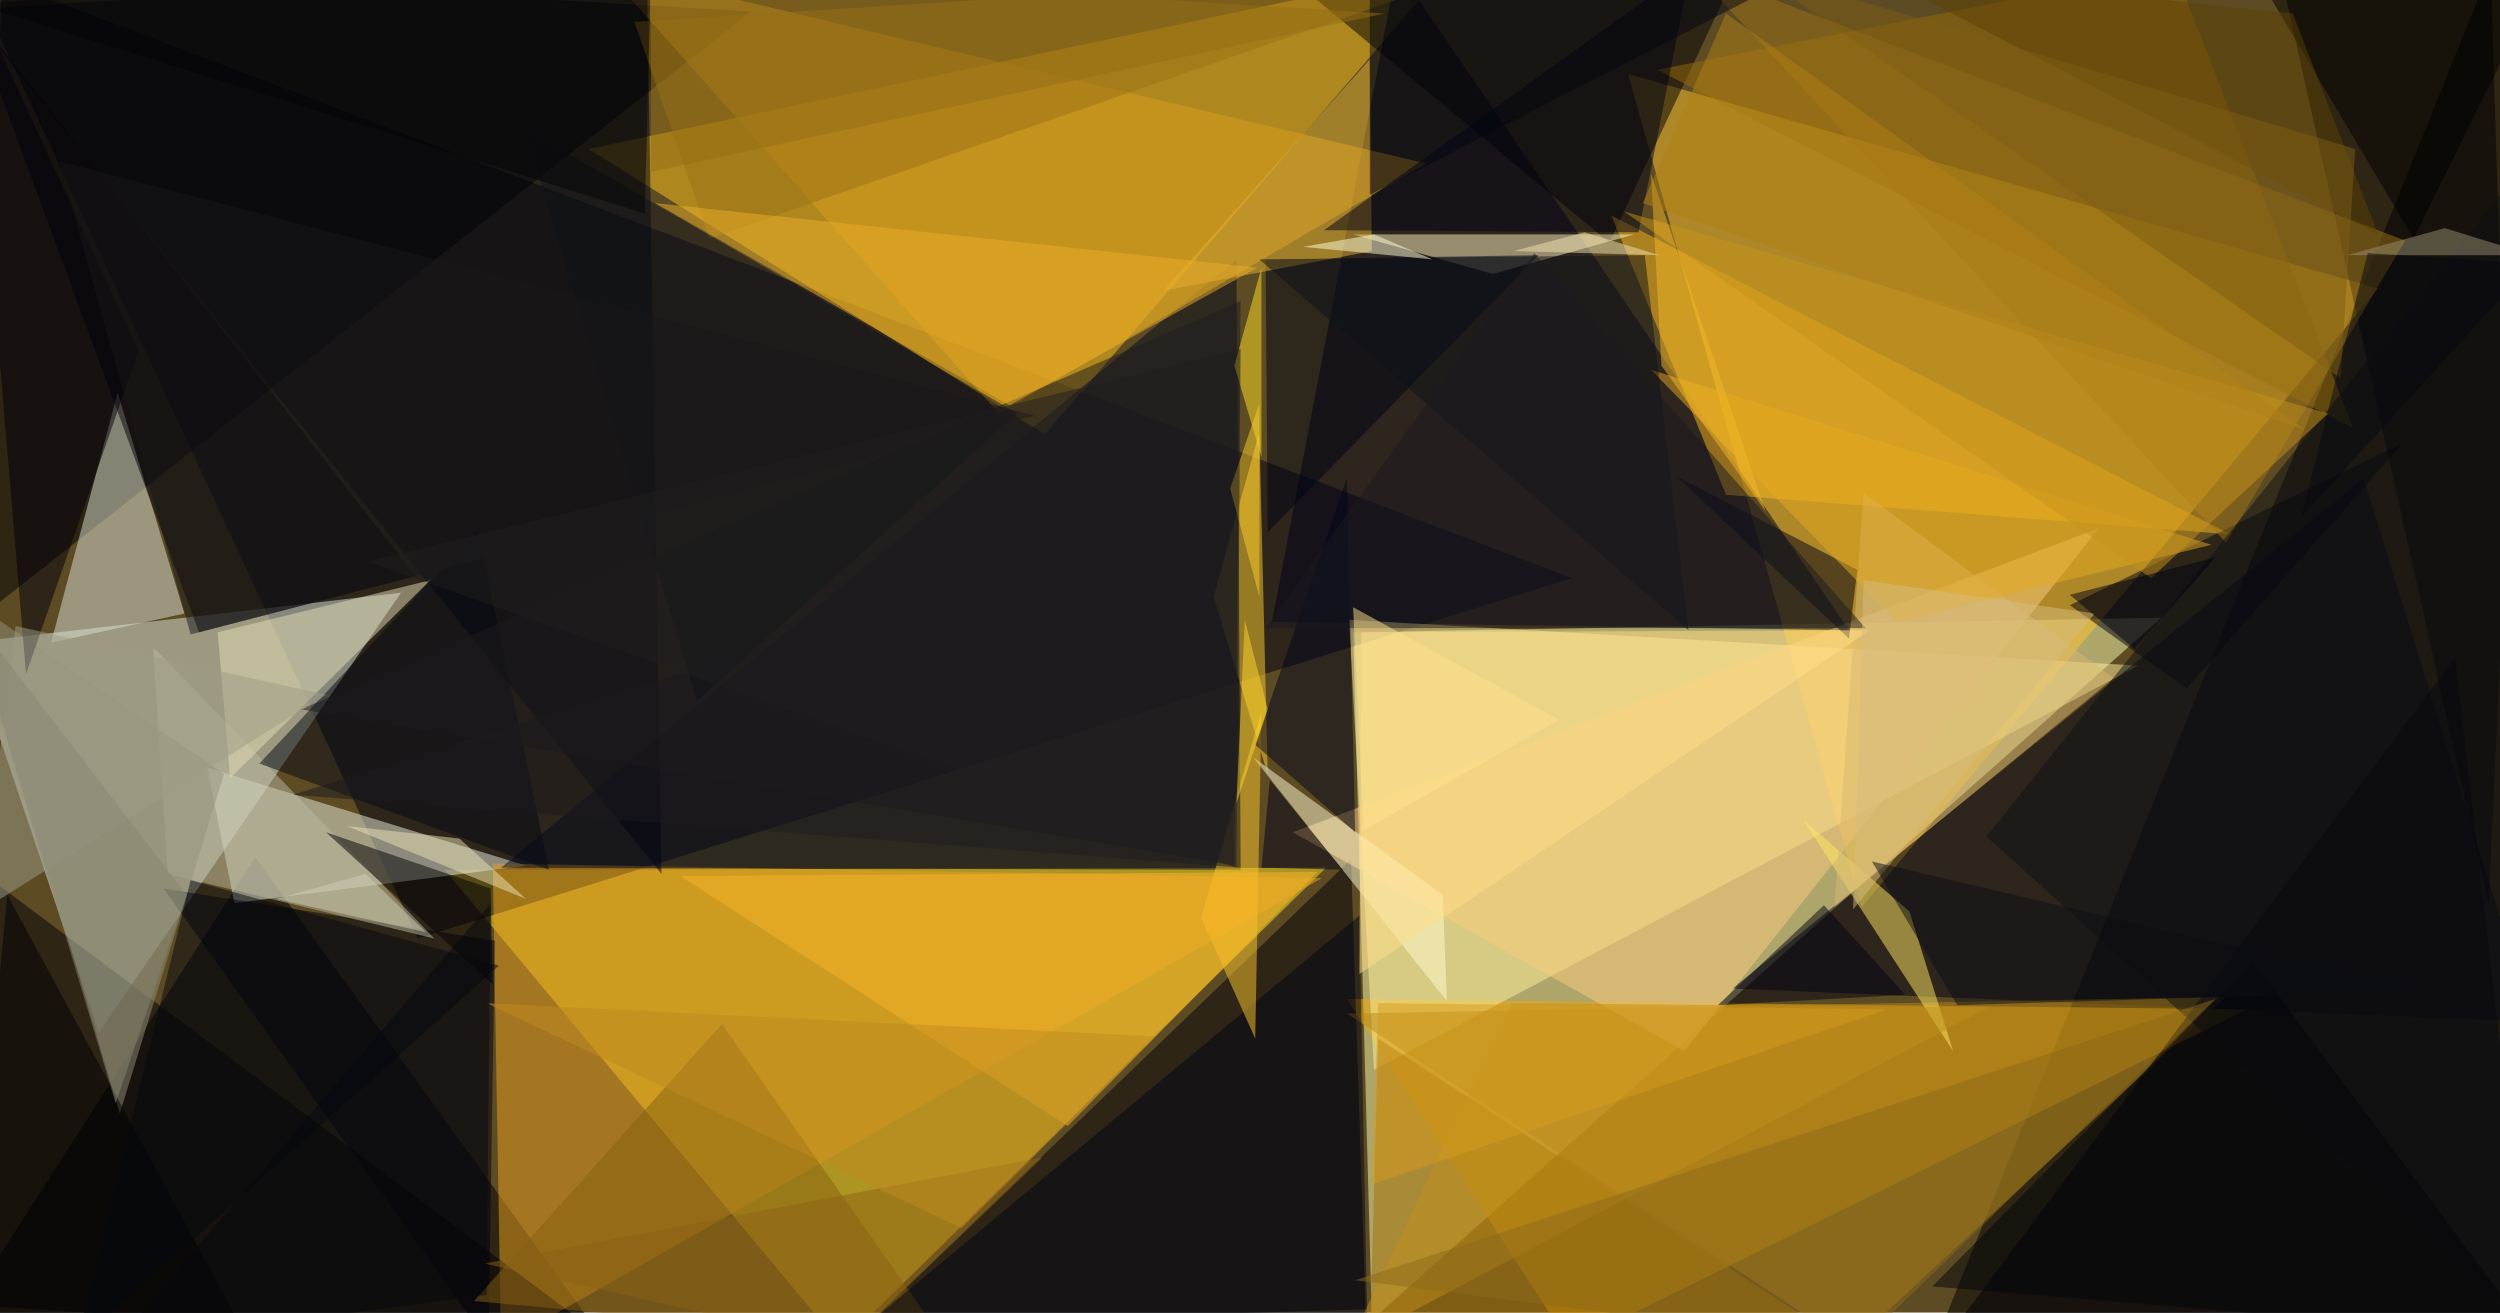
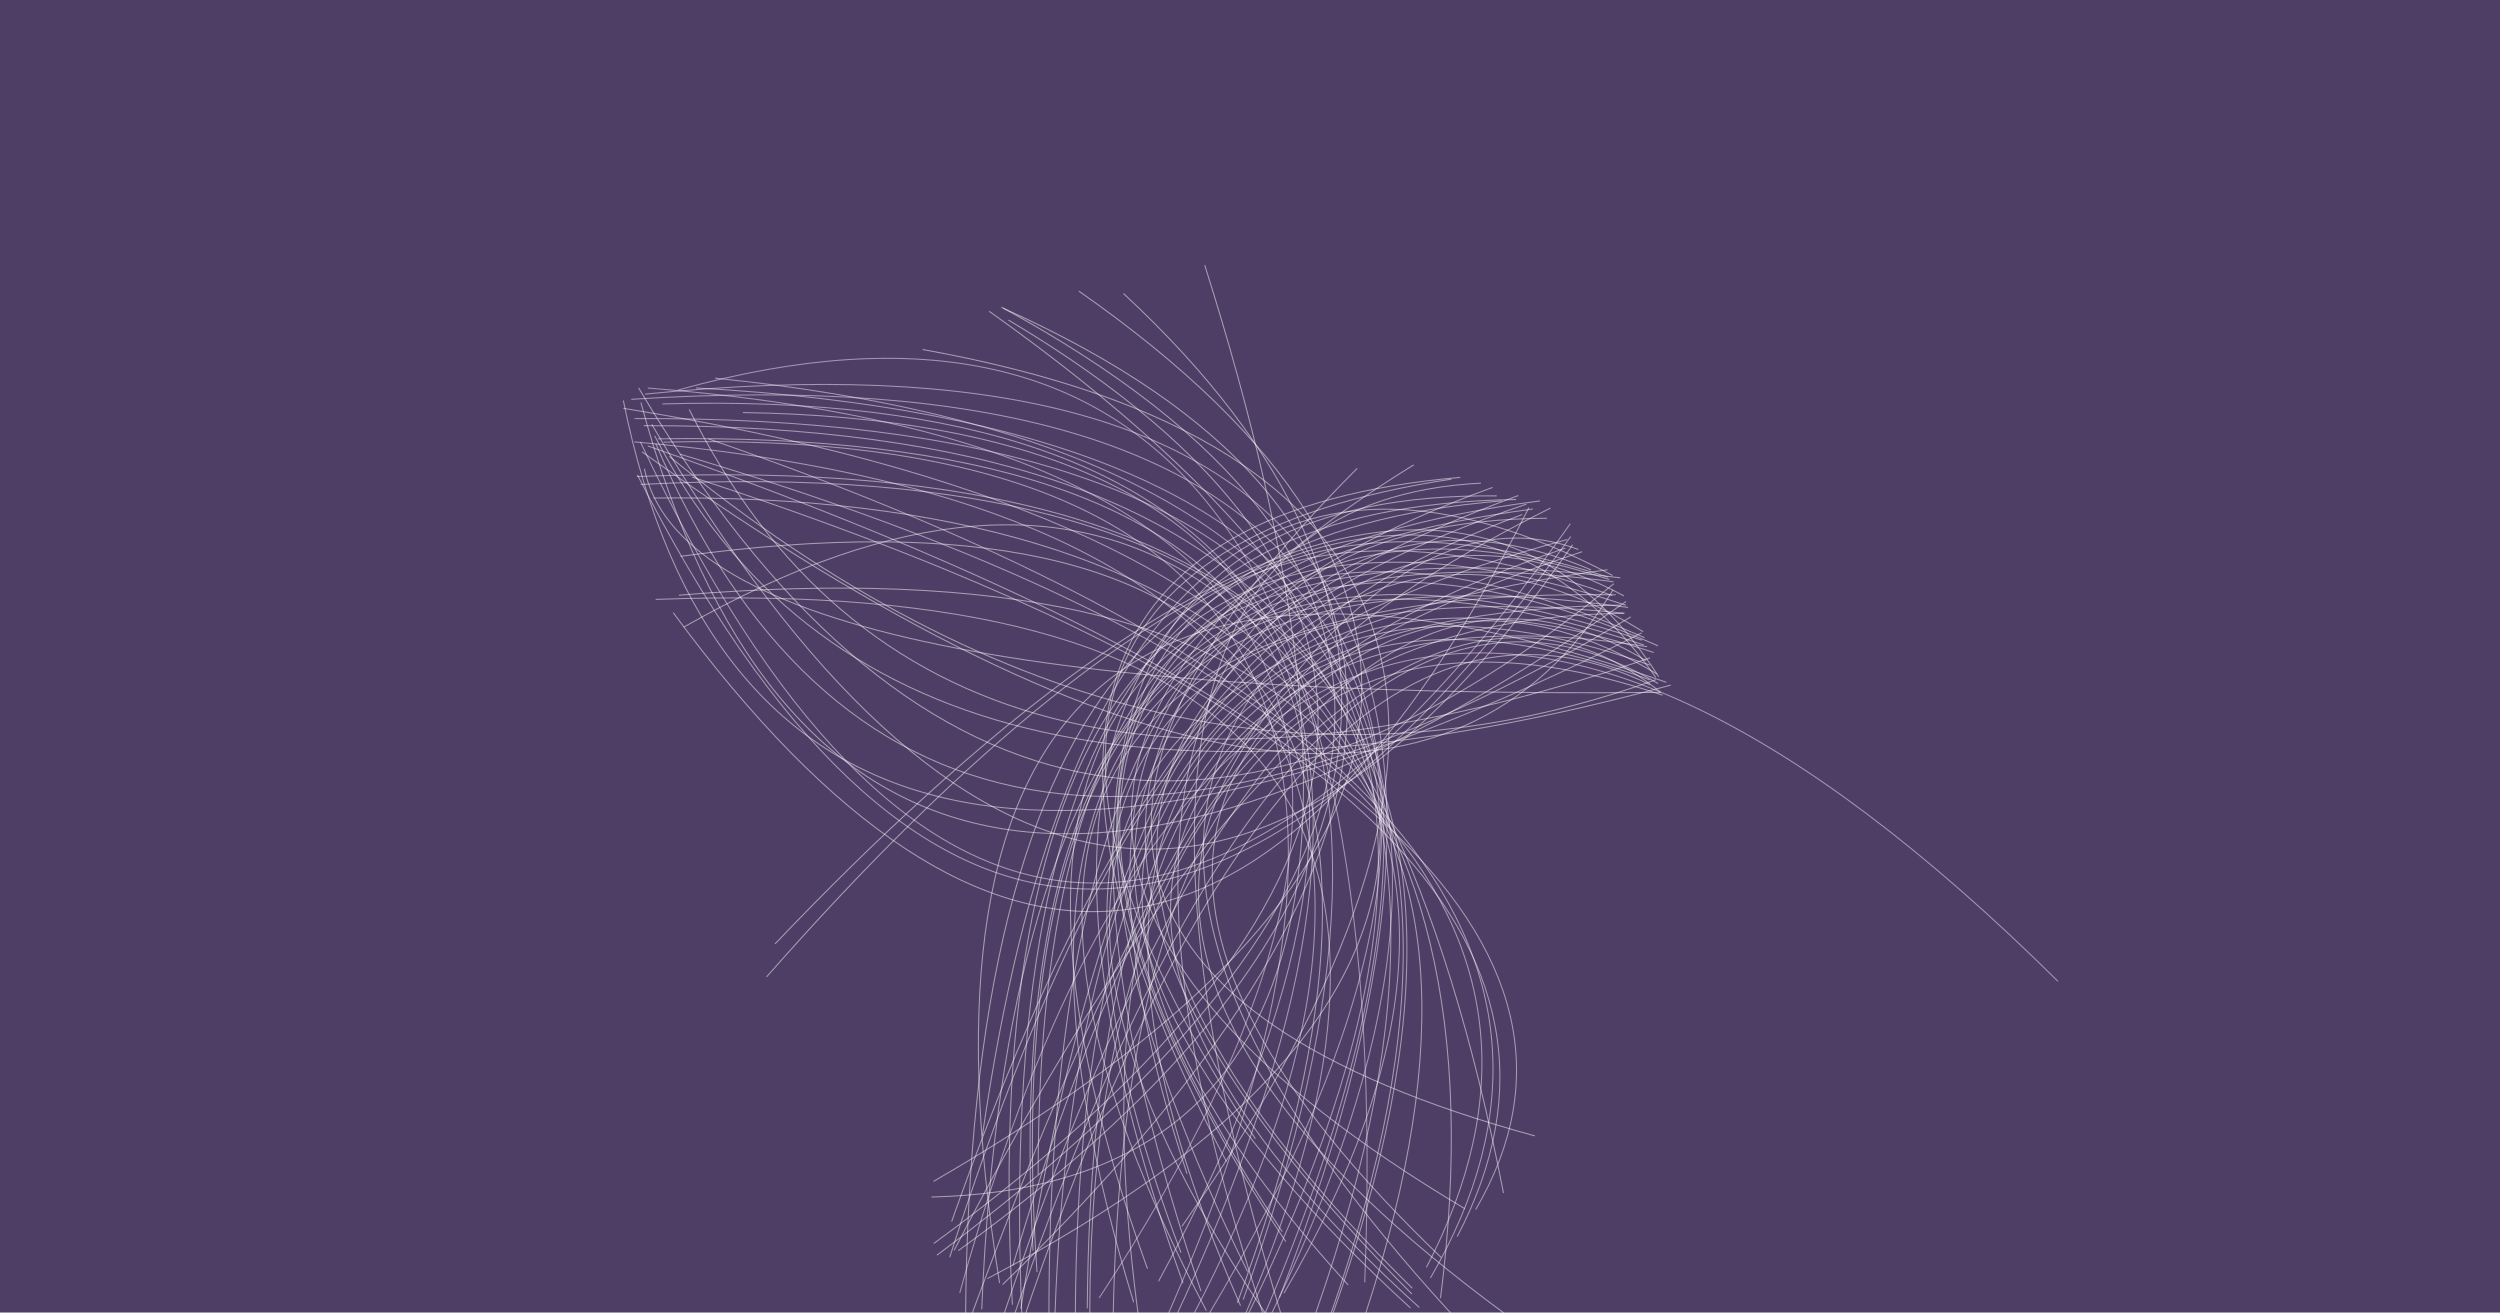
<svg xmlns="http://www.w3.org/2000/svg" version="1.1" width="1200" height="630">
-   <rect x="0" y="0" width="1200" height="630" fill="#5d4b24" />
+   <rect x="0" y="0" width="1200" height="630" fill="#4e3e65" />
  <g transform="scale(1) translate(0.5 0.5)">
-     <polygon fill="#ffffaf" fill-opacity="0.502" points="1037,296 649,303 658,633" />
-     <polygon fill="#ffdf1f" fill-opacity="0.502" points="213,417 636,416 403,645" />
-     <polygon fill="#000000" fill-opacity="0.502" points="1215,631 1195,-16 928,645" />
-     <polygon fill="#000013" fill-opacity="0.502" points="754,277 200,450 -16,-16" />
-     <polygon fill="#ffc62d" fill-opacity="0.502" points="893,435 781,35 1141,138" />
-     <polygon fill="#ffc51a" fill-opacity="0.502" points="501,208 282,71 694,-16" />
-     <polygon fill="#dde7dc" fill-opacity="0.502" points="-16,308 47,495 192,284" />
-     <polygon fill="#f0a707" fill-opacity="0.502" points="753,645 646,479 1078,484" />
-     <polygon fill="#000000" fill-opacity="0.502" points="291,645 -16,626 122,411" />
-     <polygon fill="#000001" fill-opacity="0.502" points="-14,299 360,5 1,-16" />
-     <polygon fill="#00001b" fill-opacity="0.502" points="887,302 670,-16 610,298" />
-     <polygon fill="#000009" fill-opacity="0.502" points="416,635 648,412 655,628" />
-     <polygon fill="#ffef99" fill-opacity="0.502" points="647,297 659,513 1026,319" />
-     <polygon fill="#000014" fill-opacity="0.502" points="831,474 1215,490 1134,229" />
-     <polygon fill="#eaf0dd" fill-opacity="0.502" points="112,433 99,368 252,415" />
-     <polygon fill="#eca11f" fill-opacity="0.502" points="240,645 634,421 236,414" />
-     <polygon fill="#020a1d" fill-opacity="0.502" points="240,416 595,417 593,124" />
-     <polygon fill="#000004" fill-opacity="0.502" points="772,116 613,-16 834,-16" />
-     <polygon fill="#d9e2d5" fill-opacity="0.502" points="56,188 88,294 24,308" />
-     <polygon fill="#da9e1e" fill-opacity="0.502" points="479,198 289,-16 684,78" />
-     <polygon fill="#000009" fill-opacity="0.502" points="-7,420 274,630 -1,645" />
-     <polygon fill="#000007" fill-opacity="0.502" points="1094,-14 1194,434 1215,-16" />
-     <polygon fill="#000410" fill-opacity="0.502" points="-16,4 317,419 310,-16" />
-     <polygon fill="#fab51f" fill-opacity="0.502" points="1070,256 828,237 773,103" />
-     <polygon fill="#00000f" fill-opacity="0.502" points="237,451 234,644 78,426" />
-     <polygon fill="#b7881b" fill-opacity="0.502" points="646,486 888,645 1068,478" />
-     <polygon fill="#ffcf2e" fill-opacity="0.502" points="604,207 608,371 582,286" />
-     <polygon fill="#f9cb7c" fill-opacity="0.502" points="1007,253 808,504 620,399" />
-     <polygon fill="#fff4bb" fill-opacity="0.502" points="649,112 716,131 784,112" />
-     <polygon fill="#986c08" fill-opacity="0.502" points="1129,205 1043,-16 795,33" />
-     <polygon fill="#00000d" fill-opacity="0.502" points="-16,2 199,276 95,303" />
-     <polygon fill="#00000a" fill-opacity="0.502" points="1215,635 1178,315 933,643" />
-     <polygon fill="#00000f" fill-opacity="0.502" points="1153,212 1049,330 993,290" />
-     <polygon fill="#a37003" fill-opacity="0.502" points="657,645 886,645 661,498" />
-     <polygon fill="#ffe762" fill-opacity="0.502" points="937,504 916,437 865,393" />
-     <polygon fill="#9a7114" fill-opacity="0.502" points="714,-16 304,10 340,114" />
-     <polygon fill="#bbbaa1" fill-opacity="0.502" points="73,310 80,419 208,450" />
-     <polygon fill="#fffbd2" fill-opacity="0.502" points="601,363 692,429 694,480" />
-     <polygon fill="#e2ddb6" fill-opacity="0.502" points="104,303 206,278 110,373" />
-     <polygon fill="#93917c" fill-opacity="0.502" points="-16,287 107,371 57,534" />
-     <polygon fill="#000415" fill-opacity="0.502" points="608,255 607,124 738,122" />
-     <polygon fill="#e6b130" fill-opacity="0.502" points="658,120 657,28 558,139" />
-     <polygon fill="#000017" fill-opacity="0.502" points="804,228 887,306 891,273" />
-     <polygon fill="#866110" fill-opacity="0.502" points="454,645 227,624 346,491" />
-     <polygon fill="#000515" fill-opacity="0.502" points="410,640 656,645 652,439" />
-     <polygon fill="#040914" fill-opacity="0.502" points="263,417 229,254 124,366" />
-     <polygon fill="#ffc72c" fill-opacity="0.502" points="602,498 605,341 576,440" />
-     <polygon fill="#1c1b1e" fill-opacity="0.502" points="595,416 594,239 140,381" />
-     <polygon fill="#000003" fill-opacity="0.502" points="236,472 156,399 235,426" />
-     <polygon fill="#d8b875" fill-opacity="0.502" points="1014,325 880,435 894,236" />
-     <polygon fill="#9d7416" fill-opacity="0.502" points="1154,115 811,-16 1068,260" />
-     <polygon fill="#00041d" fill-opacity="0.502" points="646,229 650,399 602,357" />
-     <polygon fill="#000213" fill-opacity="0.502" points="635,110 811,-16 786,111" />
-     <polygon fill="#1c1b1e" fill-opacity="0.502" points="595,144 144,340 592,415" />
-     <polygon fill="#00000c" fill-opacity="0.502" points="12,323 -16,-10 66,168" />
-     <polygon fill="#000000" fill-opacity="0.502" points="1082,-14 1215,-1 1158,114" />
-     <polygon fill="#eaae28" fill-opacity="0.502" points="314,97 484,194 603,128" />
-     <polygon fill="#e6a91f" fill-opacity="0.502" points="792,177 910,298 1061,261" />
-     <polygon fill="#f7b42a" fill-opacity="0.502" points="326,420 632,418 512,540" />
-     <polygon fill="#ffdd87" fill-opacity="0.502" points="652,467 897,302 653,303" />
-     <polygon fill="#ffdf25" fill-opacity="0.502" points="605,219 605,128 592,175" />
-     <polygon fill="#0e1219" fill-opacity="0.502" points="604,124 789,122 810,302" />
-     <polygon fill="#000002" fill-opacity="0.502" points="3,429 120,645 -16,629" />
-     <polygon fill="#020610" fill-opacity="0.502" points="657,-16 657,93 869,-16" />
-     <polygon fill="#0f1014" fill-opacity="0.502" points="953,401 1215,638 1201,91" />
-     <polygon fill="#9d9b85" fill-opacity="0.502" points="7,300 -10,437 156,333" />
-     <polygon fill="#c6911b" fill-opacity="0.502" points="1032,277 1117,198 779,101" />
-     <polygon fill="#0f121a" fill-opacity="0.502" points="251,61 334,336 488,198" />
-     <polygon fill="#5c4305" fill-opacity="0.502" points="894,-16 1141,112 1100,6" />
-     <polygon fill="#050810" fill-opacity="0.502" points="239,463 91,422 36,645" />
-     <polygon fill="#ffffdc" fill-opacity="0.502" points="625,118 659,112 687,124" />
-     <polygon fill="#000310" fill-opacity="0.502" points="914,477 875,434 824,482" />
-     <polygon fill="#040409" fill-opacity="0.502" points="312,-16 309,102 -14,1" />
-     <polygon fill="#1a1b1e" fill-opacity="0.502" points="895,301 607,301 736,121" />
-     <polygon fill="#000019" fill-opacity="0.502" points="609,374 644,417 605,416" />
-     <polygon fill="#978f72" fill-opacity="0.502" points="1126,122 1215,122 1173,109" />
-     <polygon fill="#ffcd2b" fill-opacity="0.502" points="590,234 604,193 604,286" />
-     <polygon fill="#bf8e1e" fill-opacity="0.502" points="647,645 725,481 954,483" />
-     <polygon fill="#f4b726" fill-opacity="0.502" points="797,175 792,83 847,245" />
-     <polygon fill="#181718" fill-opacity="0.502" points="28,77 496,199 91,304" />
-     <polygon fill="#8c6b1a" fill-opacity="0.502" points="1063,479 892,645 650,614" />
-     <polygon fill="#201e1e" fill-opacity="0.502" points="176,269 595,167 593,416" />
-     <polygon fill="#936e16" fill-opacity="0.502" points="312,-16 312,82 664,6" />
-     <polygon fill="#03050b" fill-opacity="0.502" points="1215,641 1081,461 927,617" />
-     <polygon fill="#8b6214" fill-opacity="0.502" points="500,555 232,606 406,645" />
-     <polygon fill="#d5bc7e" fill-opacity="0.502" points="1005,294 889,436 894,278" />
-     <polygon fill="#eae1b3" fill-opacity="0.502" points="220,402 166,396 252,431" />
-     <polygon fill="#ffd62b" fill-opacity="0.502" points="608,340 593,385 597,297" />
-     <polygon fill="#ffe28e" fill-opacity="0.502" points="748,345 649,291 654,398" />
-     <polygon fill="#f1e4b6" fill-opacity="0.502" points="796,122 726,120 760,111" />
-     <polygon fill="#cecfb6" fill-opacity="0.502" points="175,419 132,431 204,447" />
-     <polygon fill="#000011" fill-opacity="0.502" points="1024,311 1063,267 993,285" />
-     <polygon fill="#7e5f14" fill-opacity="0.502" points="1123,181 1130,71 839,-16" />
-     <polygon fill="#bf8920" fill-opacity="0.502" points="461,589 233,481 554,497" />
-     <polygon fill="#af7f17" fill-opacity="0.502" points="828,6 1106,206 788,97" />
-     <polygon fill="#0c0f14" fill-opacity="0.502" points="898,413 939,482 1162,475" />
-     <polygon fill="#060810" fill-opacity="0.502" points="1136,121 1215,126 1104,248" />
-     <polygon fill="#888671" fill-opacity="0.502" points="89,429 -16,292 55,529" />
-     <polygon fill="#d59c1d" fill-opacity="0.502" points="661,481 905,484 658,568" />
-     <polygon fill="#07090e" fill-opacity="0.502" points="54,645 233,621 235,433" />
+     <path stroke="#ffffff" stroke-opacity="0.502" fill="none" d="M 676.505 627.334 Q 387.718 363.054, 728.3 237.349" stroke-width="0.5" />
+     <path stroke="#ffffff" stroke-opacity="0.502" fill="none" d="M 791.428 318.758 Q 513.205 219.978, 515.663 645" stroke-width="0.5" />
+     <path stroke="#ffffff" stroke-opacity="0.502" fill="none" d="M 614.974 590.701 Q 412.583 286.155, 735.244 243.844" stroke-width="0.5" />
+     <path stroke="#ffffff" stroke-opacity="0.502" fill="none" d="M 455.356 603.005 Q 590.395 180.311, 788.201 302.718" stroke-width="0.5" />
+     <path stroke="#ffffff" stroke-opacity="0.502" fill="none" d="M 457.496 599.68 Q 654.453 217.996, 796.403 331.615" stroke-width="0.5" />
+     <path stroke="#ffffff" stroke-opacity="0.502" fill="none" d="M 751.785 258.453 Q 405.551 351.778, 646.619 616.288" stroke-width="0.5" />
+     <path stroke="#fff6ff" stroke-opacity="0.502" fill="none" d="M 308.507 203.821 Q 787.614 202.916, 626.592 642.168" stroke-width="0.5" />
+     <path stroke="#ffffff" stroke-opacity="0.502" fill="none" d="M 717.941 237.522 Q 445.455 234.744, 575.974 619.257" stroke-width="0.5" />
+     <path stroke="#ffffff" stroke-opacity="0.502" fill="none" d="M 505.445 645 Q 515.867 220.119, 793.285 312.708" stroke-width="0.5" />
+     <path stroke="#ffffff" stroke-opacity="0.502" fill="none" d="M 569.256 562.88 Q 462.053 237.425, 773.939 278.746" stroke-width="0.5" />
+     <path stroke="#ffffff" stroke-opacity="0.502" fill="none" d="M 502.995 635.275 Q 501.706 189.213, 771.965 277.676" stroke-width="0.5" />
+     <path stroke="#ffffff" stroke-opacity="0.502" fill="none" d="M 547.028 639.347 Q 493.74 263.218, 790.101 309.881" stroke-width="0.5" />
+     <path stroke="#ffffff" stroke-opacity="0.502" fill="none" d="M 779.343 293.845 Q 436.677 259.328, 566.353 600.758" stroke-width="0.5" />
+     <path stroke="#ffffff" stroke-opacity="0.502" fill="none" d="M 754.358 260.968 Q 533.091 579.698, 312.355 203.179" stroke-width="0.5" />
+     <path stroke="#ffffff" stroke-opacity="0.502" fill="none" d="M 490.086 633.305 Q 470.525 179.737, 771.442 276.523" stroke-width="0.5" />
+     <path stroke="#fffcff" stroke-opacity="0.502" fill="none" d="M 779.99 288.228 Q 404.049 551.656, 307.137 192.728" stroke-width="0.5" />
+     <path stroke="#fffdff" stroke-opacity="0.502" fill="none" d="M 690.94 622.629 Q 740.742 233.059, 313.107 238.563" stroke-width="0.5" />
+     <path stroke="#ffeeff" stroke-opacity="0.502" fill="none" d="M 302.501 191.177 Q 813.181 157.987, 601.912 641.092" stroke-width="0.5" />
+     <path stroke="#ffffff" stroke-opacity="0.502" fill="none" d="M 456.298 585.839 Q 596.928 187.278, 779.037 285.553" stroke-width="0.5" />
+     <path stroke="#ffffff" stroke-opacity="0.502" fill="none" d="M 521.387 627.494 Q 524.563 227.644, 791.378 325.819" stroke-width="0.5" />
+     <path stroke="#ffffff" stroke-opacity="0.502" fill="none" d="M 677.212 620.626 Q 403.145 346.61, 715.929 233.468" stroke-width="0.5" />
+     <path stroke="#fff7ff" stroke-opacity="0.502" fill="none" d="M 633.006 645 Q 794.119 206.92, 307.043 232.034" stroke-width="0.5" />
+     <path stroke="#fff3ff" stroke-opacity="0.502" fill="none" d="M 615.806 620.235 Q 814.942 278.632, 298.728 195.505" stroke-width="0.5" />
+     <path stroke="#ffffff" stroke-opacity="0.502" fill="none" d="M 775.07 284.996 Q 395.147 279.201, 578.557 628.629" stroke-width="0.5" />
+     <path stroke="#ffffff" stroke-opacity="0.502" fill="none" d="M 538.754 140.377 Q 782.349 366.297, 459.468 599.823" stroke-width="0.5" />
+     <path stroke="#fffaff" stroke-opacity="0.502" fill="none" d="M 787.483 303.27 Q 364.693 518.106, 298.699 191.725" stroke-width="0.5" />
+     <path stroke="#fff0ff" stroke-opacity="0.502" fill="none" d="M 596.24 623.305 Q 756.599 180.902, 317.424 193.385" stroke-width="0.5" />
+     <path stroke="#ffffff" stroke-opacity="0.502" fill="none" d="M 779.98 290.04 Q 462.194 183.491, 485.439 625.771" stroke-width="0.5" />
+     <path stroke="#fffeff" stroke-opacity="0.502" fill="none" d="M 326.135 266.554 Q 746.524 209.054, 593.41 624.889" stroke-width="0.5" />
+     <path stroke="#fff3ff" stroke-opacity="0.502" fill="none" d="M 305.29 228.229 Q 797.935 208.628, 633.798 645" stroke-width="0.5" />
+     <path stroke="#ffffff" stroke-opacity="0.502" fill="none" d="M 778.874 293.911 Q 521.434 296.719, 522.606 634.409" stroke-width="0.5" />
+     <path stroke="#ffffff" stroke-opacity="0.502" fill="none" d="M 594.951 626.233 Q 450.002 295.045, 777.364 289.955" stroke-width="0.5" />
+     <path stroke="#fffeff" stroke-opacity="0.502" fill="none" d="M 306.044 185.691 Q 496.806 507.953, 774.137 279.675" stroke-width="0.5" />
+     <path stroke="#fffdff" stroke-opacity="0.502" fill="none" d="M 325.354 285.203 Q 786.809 246.729, 651.201 641.342" stroke-width="0.5" />
+     <path stroke="#fff5ff" stroke-opacity="0.502" fill="none" d="M 555.605 614.526 Q 778.686 203.131, 315.354 210.138" stroke-width="0.5" />
+     <path stroke="#fffcff" stroke-opacity="0.502" fill="none" d="M 721.169 572.144 Q 634.56 125.995, 327.787 300.472" stroke-width="0.5" />
+     <path stroke="#ffffff" stroke-opacity="0.502" fill="none" d="M 742.012 248.255 Q 477.309 250.003, 608.204 637.502" stroke-width="0.5" />
+     <path stroke="#ffffff" stroke-opacity="0.502" fill="none" d="M 533.657 645 Q 536.656 245.098, 797.559 333.185" stroke-width="0.5" />
+     <path stroke="#ffebff" stroke-opacity="0.502" fill="none" d="M 309.135 188.677 Q 800.869 138.879, 613.605 622.411" stroke-width="0.5" />
+     <path stroke="#ffffff" stroke-opacity="0.502" fill="none" d="M 757.13 263.254 Q 618.915 212.195, 463.832 636.172" stroke-width="0.5" />
+     <path stroke="#ffffff" stroke-opacity="0.502" fill="none" d="M 497.252 610.09 Q 469.567 202.871, 788.51 309.082" stroke-width="0.5" />
+     <path stroke="#fff0ff" stroke-opacity="0.502" fill="none" d="M 570.929 633.303 Q 770.555 252.872, 303.975 211.61" stroke-width="0.5" />
+     <path stroke="#ffebff" stroke-opacity="0.502" fill="none" d="M 460.172 620.103 Q 606.166 92.852, 987.341 470.555" stroke-width="0.5" />
+     <path stroke="#ffffff" stroke-opacity="0.502" fill="none" d="M 773.509 275.726 Q 528.876 146.07, 471.026 544.641" stroke-width="0.5" />
+     <path stroke="#ffffff" stroke-opacity="0.502" fill="none" d="M 795.692 324.321 Q 673.881 135.43, 371.495 452.588" stroke-width="0.5" />
+     <path stroke="#ffffff" stroke-opacity="0.502" fill="none" d="M 320.78 218.558 Q 556.316 411.47, 794.286 325.769" stroke-width="0.5" />
+     <path stroke="#fffeff" stroke-opacity="0.502" fill="none" d="M 474.316 148.923 Q 850.113 415.95, 473.478 613.213" stroke-width="0.5" />
+     <path stroke="#ffffff" stroke-opacity="0.502" fill="none" d="M 480.997 147.435 Q 811.502 295.842, 480.738 616.114" stroke-width="0.5" />
+     <path stroke="#fff5ff" stroke-opacity="0.502" fill="none" d="M 707.844 580.081 Q 817.831 391.542, 310.416 213.542" stroke-width="0.5" />
+     <path stroke="#fff6ff" stroke-opacity="0.502" fill="none" d="M 305.448 227.393 Q 499.703 609.675, 753.435 257.044" stroke-width="0.5" />
+     <path stroke="#fffdff" stroke-opacity="0.502" fill="none" d="M 314.289 212.495 Q 438.476 502.706, 782.288 295.59" stroke-width="0.5" />
+     <path stroke="#ffffff" stroke-opacity="0.502" fill="none" d="M 470.731 627.989 Q 489.548 175.623, 795.33 309.471" stroke-width="0.5" />
+     <path stroke="#ffffff" stroke-opacity="0.502" fill="none" d="M 780.951 291.061 Q 426.834 242.118, 543.661 624.598" stroke-width="0.5" />
+     <path stroke="#ffffff" stroke-opacity="0.502" fill="none" d="M 794.863 323.043 Q 603.685 208.585, 485.664 607.027" stroke-width="0.5" />
+     <path stroke="#fff4ff" stroke-opacity="0.502" fill="none" d="M 325.921 217.508 Q 812.08 361.893, 684.179 607.865" stroke-width="0.5" />
+     <path stroke="#ffffff" stroke-opacity="0.502" fill="none" d="M 720.405 239.922 Q 427.678 264.022, 598.313 609.824" stroke-width="0.5" />
+     <path stroke="#ffffff" stroke-opacity="0.502" fill="none" d="M 577.781 126.807 Q 717.174 567.162, 446.619 574.08" stroke-width="0.5" />
+     <path stroke="#ffffff" stroke-opacity="0.502" fill="none" d="M 696.194 229.474 Q 420.612 271.382, 602.083 546.111" stroke-width="0.5" />
+     <path stroke="#ffffff" stroke-opacity="0.502" fill="none" d="M 481.089 631.201 Q 620.875 214.622, 789.552 316.585" stroke-width="0.5" />
+     <path stroke="#ffeeff" stroke-opacity="0.502" fill="none" d="M 595.981 635.651 Q 813.69 198.149, 304.052 200.415" stroke-width="0.5" />
+     <path stroke="#ffffff" stroke-opacity="0.502" fill="none" d="M 795.341 327.607 Q 622.775 225.325, 481.473 645" stroke-width="0.5" />
+     <path stroke="#ffffff" stroke-opacity="0.502" fill="none" d="M 678.078 222.64 Q 395.327 396.661, 702.658 579.701" stroke-width="0.5" />
+     <path stroke="#ffffff" stroke-opacity="0.502" fill="none" d="M 758.918 264.312 Q 407.821 380.334, 680.747 627.083" stroke-width="0.5" />
+     <path stroke="#ffffff" stroke-opacity="0.502" fill="none" d="M 567.343 615.418 Q 434.352 243.754, 727.232 239.264" stroke-width="0.5" />
+     <path stroke="#fff4ff" stroke-opacity="0.502" fill="none" d="M 562.368 634.761 Q 765.713 203.848, 356.099 197.522" stroke-width="0.5" />
+     <path stroke="#ffffff" stroke-opacity="0.502" fill="none" d="M 588.203 557.107 Q 427.799 252.106, 700.46 228.642" stroke-width="0.5" />
+     <path stroke="#ffffff" stroke-opacity="0.502" fill="none" d="M 787.59 306.791 Q 473.623 201.781, 495.349 599.889" stroke-width="0.5" />
+     <path stroke="#ffe7ff" stroke-opacity="0.502" fill="none" d="M 324.961 186.72 Q 675.055 89.303, 654.575 615.03" stroke-width="0.5" />
+     <path stroke="#ffefff" stroke-opacity="0.502" fill="none" d="M 306.879 211.627 Q 496.837 614.485, 753.258 250.862" stroke-width="0.5" />
+     <path stroke="#ffefff" stroke-opacity="0.502" fill="none" d="M 555.382 641.047 Q 754.846 201.05, 318.121 211.73" stroke-width="0.5" />
+     <path stroke="#ffffff" stroke-opacity="0.502" fill="none" d="M 462.968 633.404 Q 465.735 174.703, 773.379 285.369" stroke-width="0.5" />
+     <path stroke="#fffbff" stroke-opacity="0.502" fill="none" d="M 566.807 588.164 Q 815.266 234.204, 442.341 167.266" stroke-width="0.5" />
+     <path stroke="#ffffff" stroke-opacity="0.502" fill="none" d="M 489.494 627.693 Q 559.148 186.752, 763.181 272.999" stroke-width="0.5" />
+     <path stroke="#ffffff" stroke-opacity="0.502" fill="none" d="M 730.118 246.503 Q 438.634 354.42, 702.33 636.778" stroke-width="0.5" />
+     <path stroke="#fffcff" stroke-opacity="0.502" fill="none" d="M 313.76 208.706 Q 427.738 429.81, 801.481 328.345" stroke-width="0.5" />
+     <path stroke="#ffffff" stroke-opacity="0.502" fill="none" d="M 480.127 146.885 Q 815.164 329.017, 449.234 601.988" stroke-width="0.5" />
+     <path stroke="#fff6ff" stroke-opacity="0.502" fill="none" d="M 698.952 593.05 Q 808.601 383.901, 331.749 228.503" stroke-width="0.5" />
+     <path stroke="#ffecff" stroke-opacity="0.502" fill="none" d="M 570.882 644.952 Q 836.585 213.776, 333.582 185.718" stroke-width="0.5" />
+     <path stroke="#ffffff" stroke-opacity="0.502" fill="none" d="M 447.711 596.375 Q 797.715 340.065, 483.572 153.143" stroke-width="0.5" />
+     <path stroke="#ffffff" stroke-opacity="0.502" fill="none" d="M 710.353 231.398 Q 495.518 242.607, 616.16 636.142" stroke-width="0.5" />
+     <path stroke="#ffffff" stroke-opacity="0.502" fill="none" d="M 773.77 282.647 Q 660.409 468.04, 307.635 216.369" stroke-width="0.5" />
+     <path stroke="#ffffff" stroke-opacity="0.502" fill="none" d="M 732.18 241.473 Q 407.236 351.841, 677.396 617.87" stroke-width="0.5" />
+     <path stroke="#fff3ff" stroke-opacity="0.502" fill="none" d="M 596.059 633.122 Q 754.659 270.73, 314.208 287.217" stroke-width="0.5" />
+     <path stroke="#ffffff" stroke-opacity="0.502" fill="none" d="M 616.675 595.485 Q 408.257 282.723, 738.687 239.936" stroke-width="0.5" />
+     <path stroke="#ffffff" stroke-opacity="0.502" fill="none" d="M 517.374 139.258 Q 820.237 350.878, 447.58 566.571" stroke-width="0.5" />
+     <path stroke="#ffffff" stroke-opacity="0.502" fill="none" d="M 617.357 645 Q 389.255 323.818, 771.122 272.966" stroke-width="0.5" />
+     <path stroke="#fffeff" stroke-opacity="0.502" fill="none" d="M 791.495 315.269 Q 448.331 432.851, 330.303 195.991" stroke-width="0.5" />
+     <path stroke="#fff1ff" stroke-opacity="0.502" fill="none" d="M 686.102 612.955 Q 822.523 377.59, 339.422 210.096" stroke-width="0.5" />
+     <path stroke="#ffe9ff" stroke-opacity="0.502" fill="none" d="M 342.749 181.025 Q 809.705 228.128, 606.02 637.819" stroke-width="0.5" />
+     <path stroke="#ffffff" stroke-opacity="0.502" fill="none" d="M 721.719 630.008 Q 417.23 406.11, 743.727 243.363" stroke-width="0.5" />
+     <path stroke="#ffffff" stroke-opacity="0.502" fill="none" d="M 650.982 224.313 Q 417.137 457.461, 736.195 544.725" stroke-width="0.5" />
+     <path stroke="#ffffff" stroke-opacity="0.502" fill="none" d="M 367.459 468.389 Q 659.969 135.887, 794.268 324.62" stroke-width="0.5" />
+     <path stroke="#ffffff" stroke-opacity="0.502" fill="none" d="M 486.748 645 Q 619.358 244.425, 791.507 328.175" stroke-width="0.5" />
+     <path stroke="#fffeff" stroke-opacity="0.502" fill="none" d="M 308.801 224.464 Q 331.748 336.353, 796.768 331.852" stroke-width="0.5" />
+     <path stroke="#ffffff" stroke-opacity="0.502" fill="none" d="M 550.271 608.472 Q 414.531 231.808, 777.256 276.854" stroke-width="0.5" />
+     <path stroke="#ffe5ff" stroke-opacity="0.502" fill="none" d="M 310.452 185.749 Q 789.575 223.496, 527.092 622.521" stroke-width="0.5" />
+     <path stroke="#ffffff" stroke-opacity="0.502" fill="none" d="M 750.899 262.599 Q 444.925 366.818, 691.276 603.11" stroke-width="0.5" />
+     <path stroke="#fffcff" stroke-opacity="0.502" fill="none" d="M 733.366 243.151 Q 551.023 603.908, 322.649 293.582" stroke-width="0.5" />
+     <path stroke="#ffffff" stroke-opacity="0.502" fill="none" d="M 497.81 563.331 Q 497.935 178.183, 788.851 305.572" stroke-width="0.5" />
+     <path stroke="#ffffff" stroke-opacity="0.502" fill="none" d="M 479.293 615.375 Q 411.13 191.438, 799.356 327.01" stroke-width="0.5" />
  </g>
</svg>
